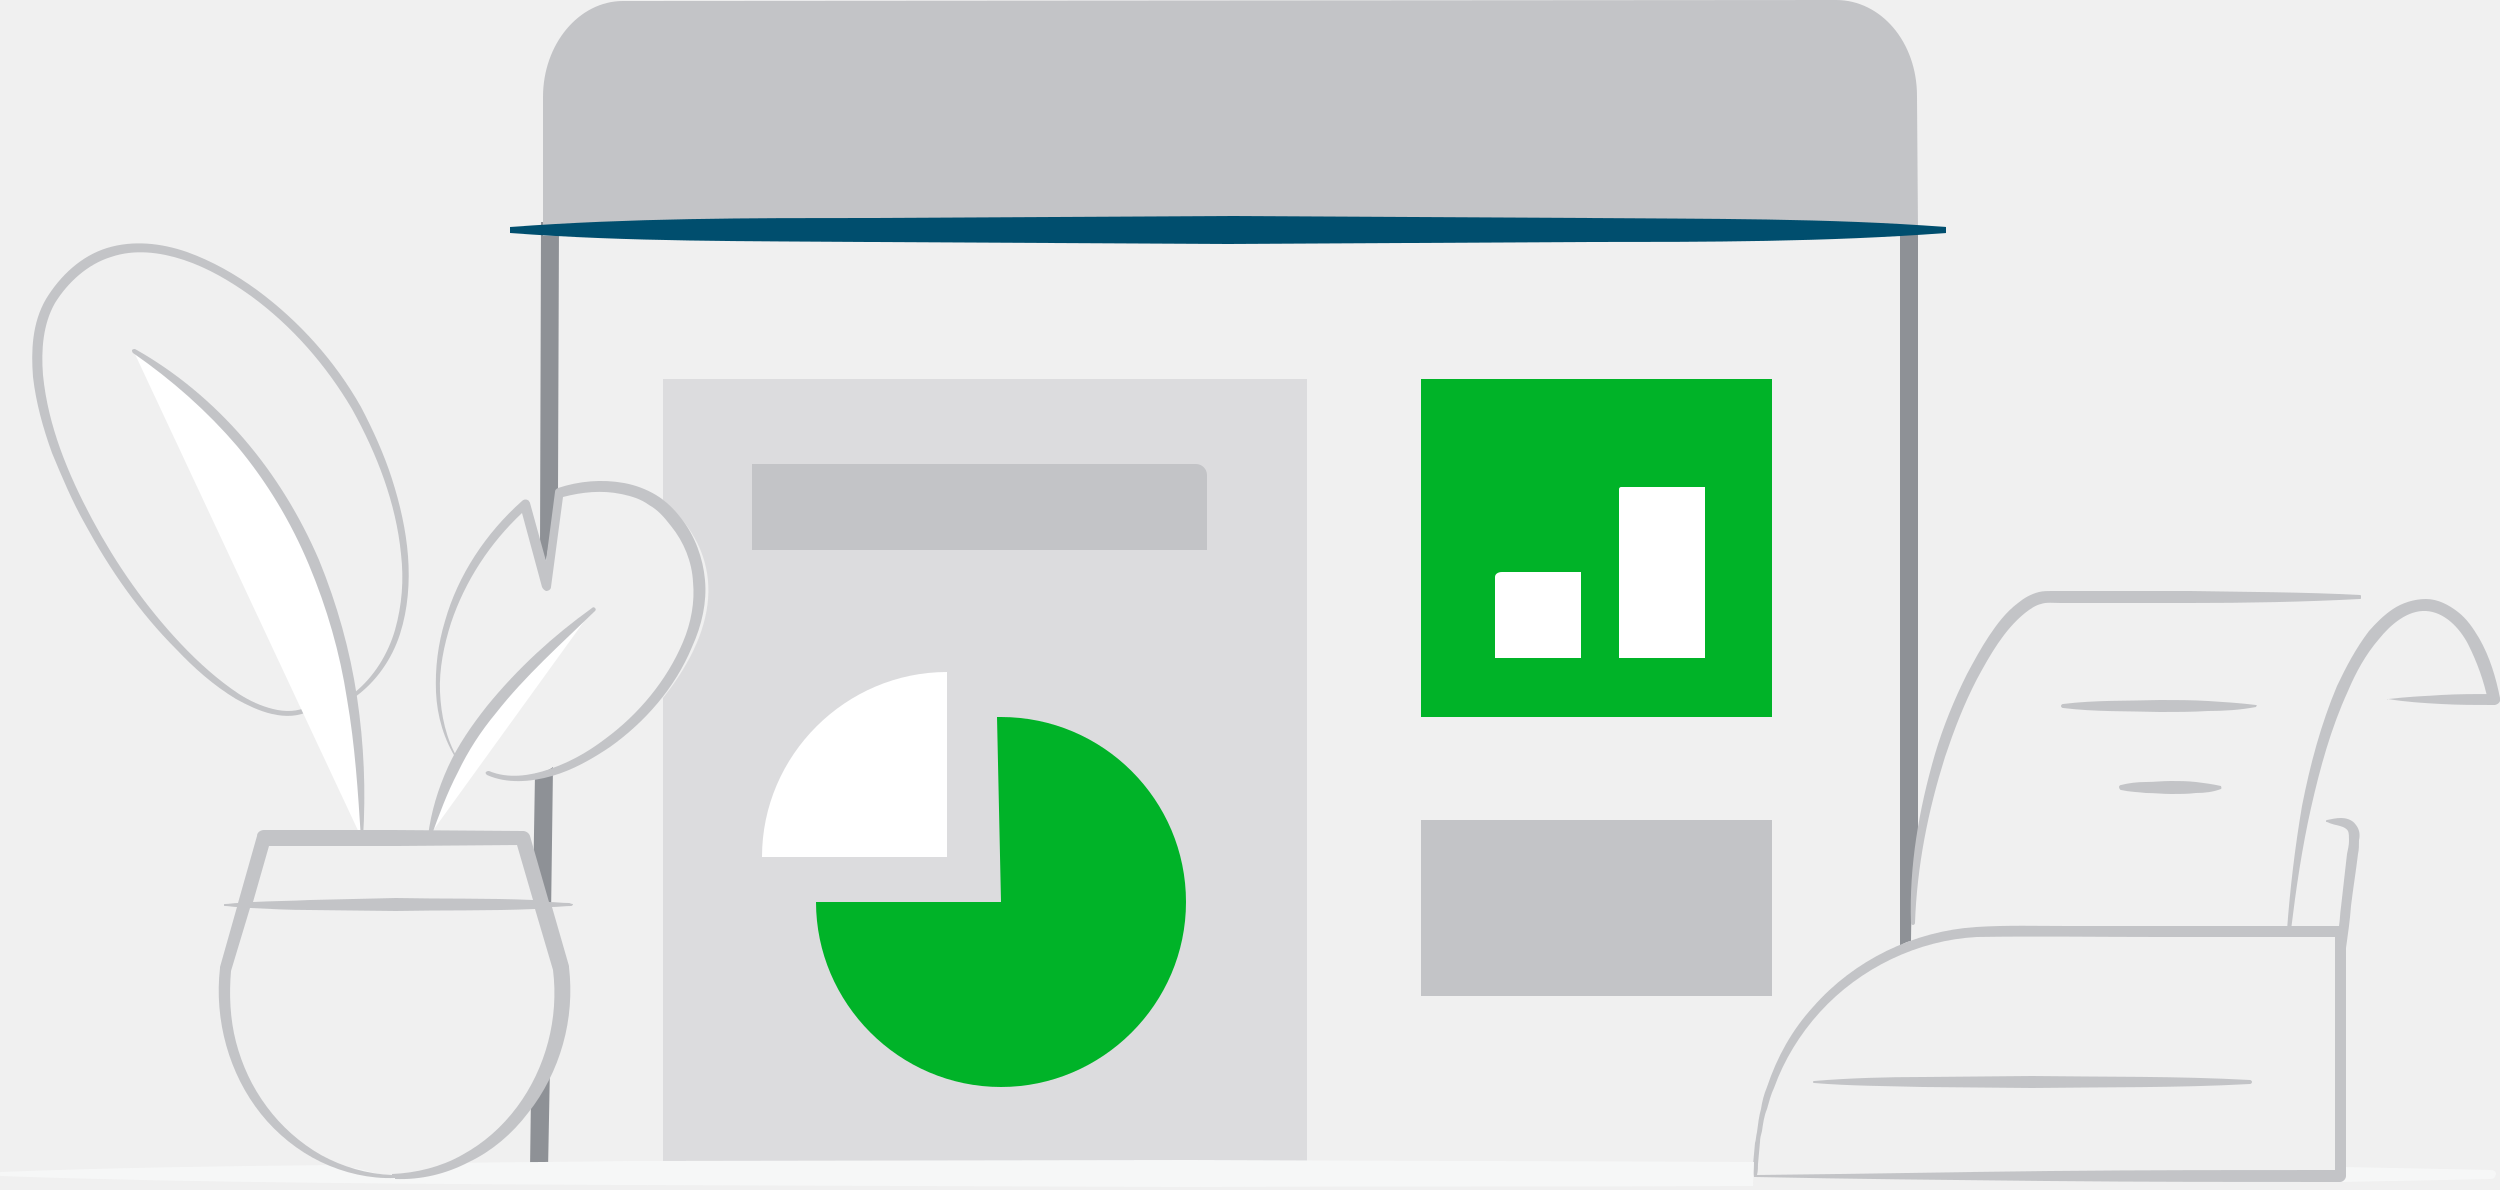
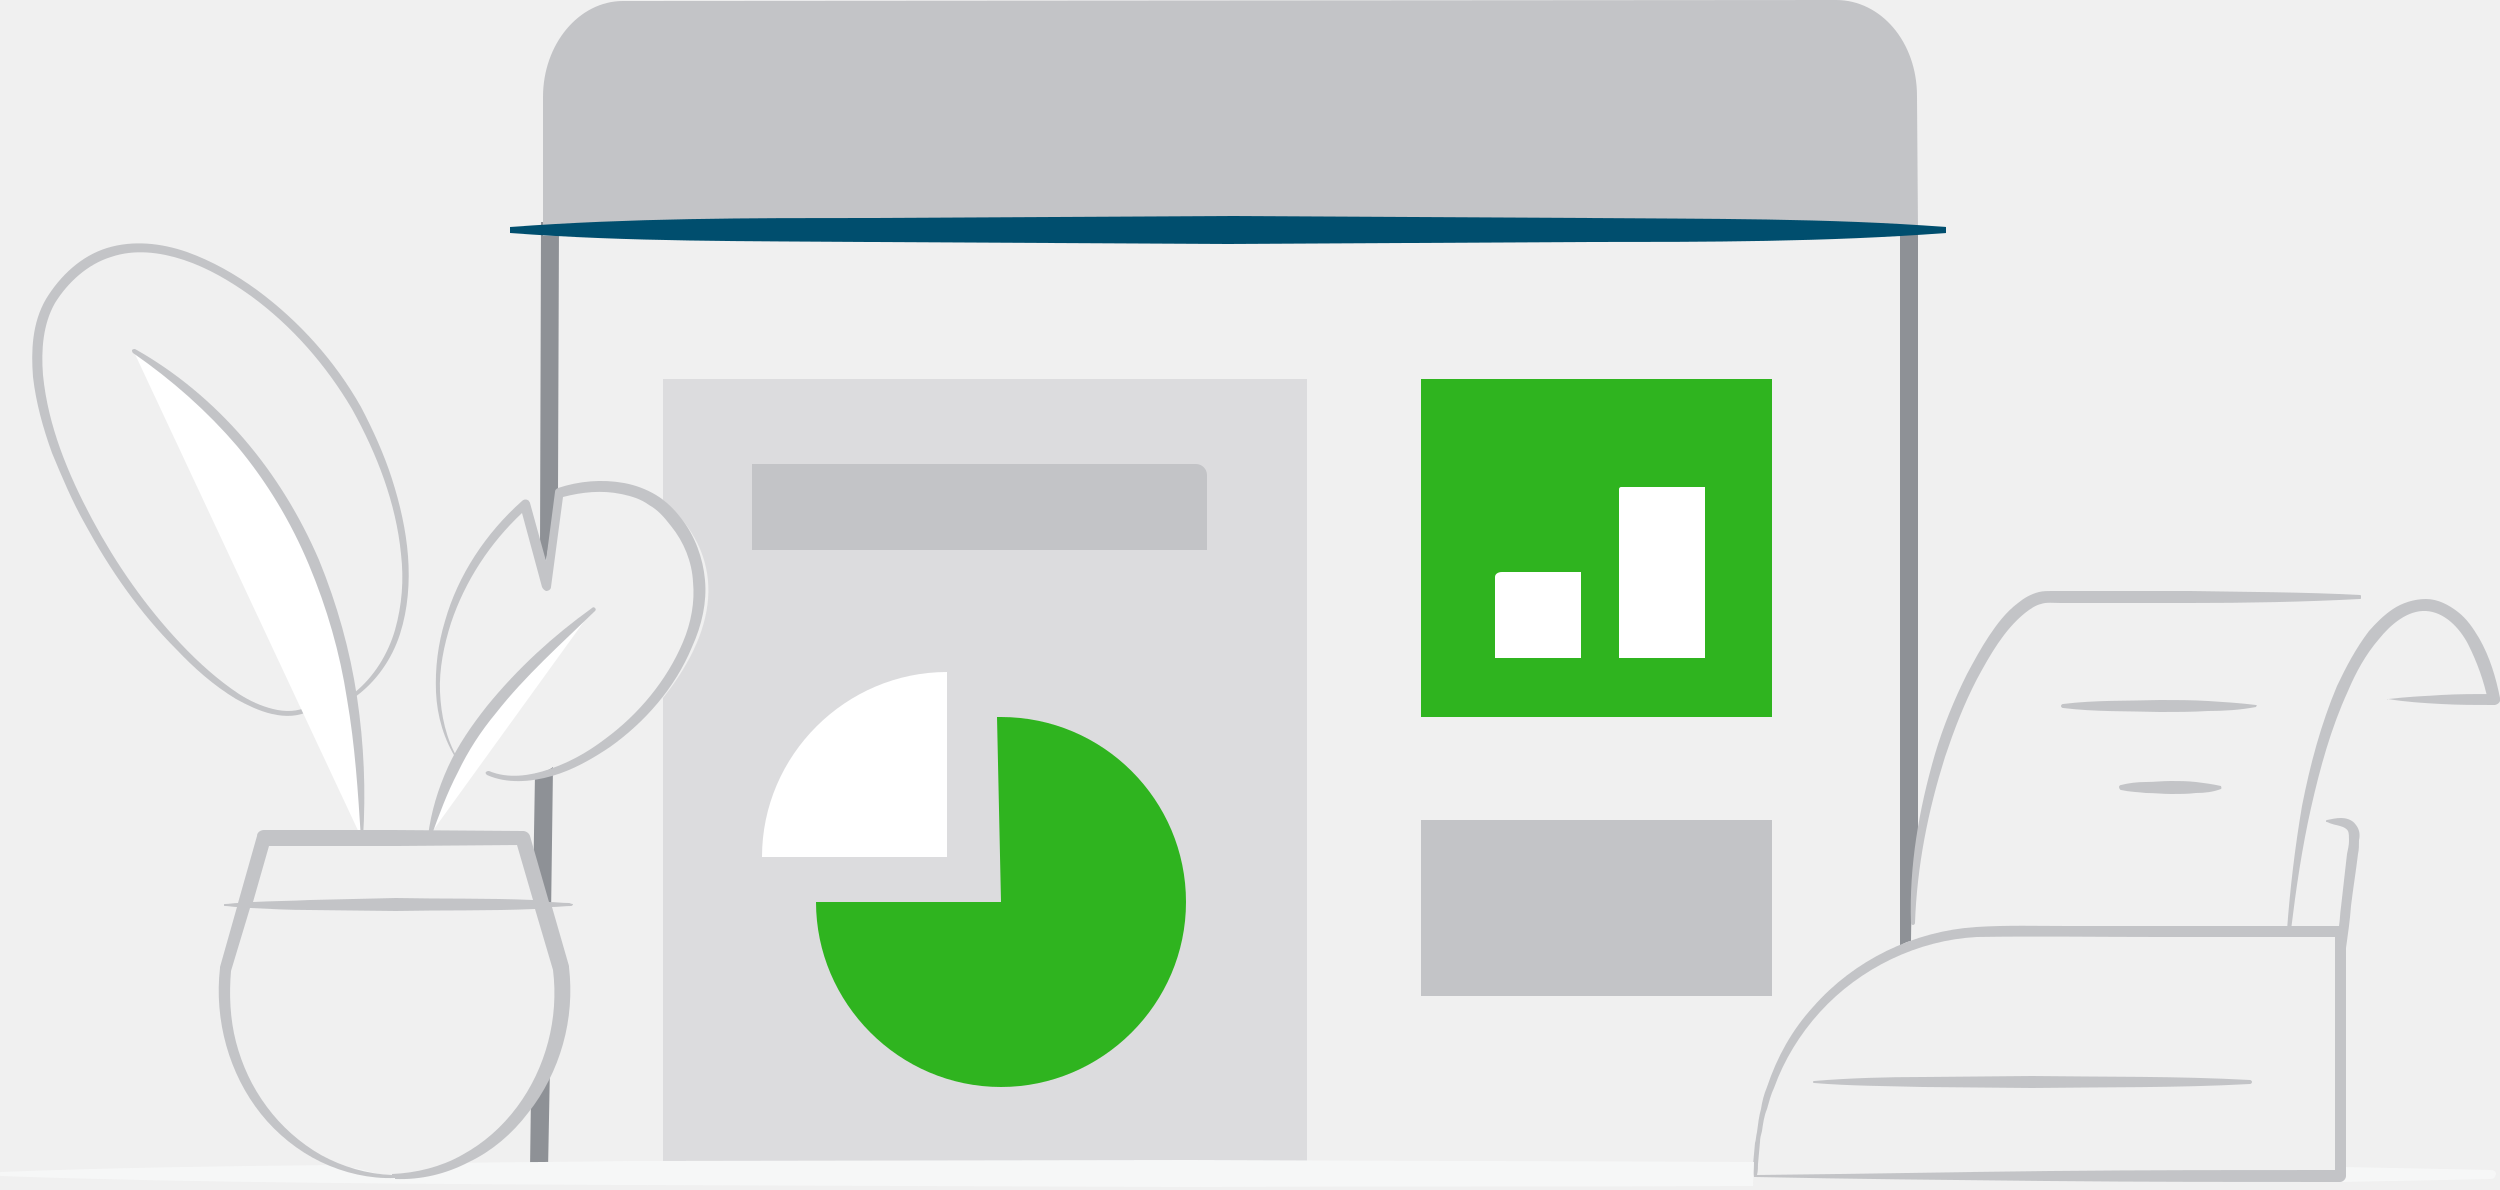
<svg xmlns="http://www.w3.org/2000/svg" viewBox="0 0 250 119">
  <path d="m249.1 117c-4.8-.1-9.8-.2-15.1-.3v1.5c5.3-.1 10.4-.2 15.1-.3.3 0 .4-.2.5-.5 0-.2-.2-.4-.5-.4z" fill="#f6f7f7" />
  <path d="m191.8 84v-61.1c-.6.1-1.2.1-1.8.1v71.6c.5-.4 1.1-.5 1.1-.5 0-3.4.4-8.5.7-10.1zm-138.7 25.3-.1 7.7c.6 0 1.2.1 1.8.1l.2-10.5c-.5 1-1.1 2-1.9 2.7zm2-17.6.2-15c-.5.4-1.1.6-1.8.7l-.2 11.8c.9.5 1.5 1.5 1.8 2.5zm.7-42.4.1-27.1h-1.8l-.1 32.8.6 1.1z" fill="#8e9196" />
  <path d="m66.3 37.9v12.1c6.3 5.5 5.8 12.5 0 19.8v47.3h64.4v-79.2z" fill="#dcdcde" />
-   <path d="m142.1 37.9h35.1v33.8h-35.1z" fill="#00b328" />
+   <path d="m142.1 37.9h35.1v33.8h-35.1z" fill="#2fb41f" />
  <path d="m142.1 82h35.1v17.6h-35.1zm-87.8-58.4v-13.9c0-5.3 3.6-9.6 8-9.6l121.3-.1c4.5 0 8.1 4.2 8.1 9.6l.1 13.4z" fill="#c3c4c7" />
  <path d="m194.6 23.3c-12 .9-24 .9-35.9.9l-35.9.2-35.9-.2c-12-.1-24 0-35.9-.9v-.6c12-.9 24-.9 35.9-.9l35.9-.2 35.9.2c12 .1 24 0 35.9.9z" fill="#004e6e" />
-   <path d="m100.1 90.2h-18.5c0 10.1 8.3 18.5 18.5 18.5 10.1 0 18.5-8.3 18.5-18.5s-8.3-18.5-18.5-18.5h-.4z" fill="#00b328" />
+   <path d="m100.1 90.2h-18.5c0 10.1 8.3 18.5 18.5 18.5 10.1 0 18.5-8.3 18.5-18.5s-8.3-18.5-18.5-18.5h-.4z" fill="#2fb41f" />
  <path d="m94.7 85.7v-18.5c-10.1 0-18.5 8.3-18.5 18.5zm63.4-19.9h-8.6v-8.1c0-.3.3-.5.7-.5h7.9zm12.4 0h-8.6v-16.9c0-.1.1-.2.2-.2h8.4z" fill="#fff" />
  <g fill="#c3c4c7">
    <path d="m238.8 69.9c1.8-.2 3.5-.3 5.3-.4s3.5-.1 5.3-.1l-.6.7c-.4-2-1.1-3.9-2-5.7-.9-1.7-2.4-3.2-4.2-3.3s-3.5 1.3-4.7 2.8c-1.3 1.5-2.3 3.3-3.1 5.2-1.7 3.7-2.8 7.7-3.7 11.7s-1.5 8.1-2 12.2c0 .1-.1.2-.2.2s-.2-.1-.2-.2c.3-4.1.8-8.3 1.5-12.4.8-4.1 1.9-8.2 3.5-12 .9-1.9 1.9-3.8 3.2-5.5.7-.8 1.5-1.6 2.4-2.2s2.1-1 3.3-1 2.3.6 3.2 1.3 1.5 1.6 2.1 2.6c1.1 1.9 1.7 4 2.1 6 .1.3-.1.6-.5.7h-.1c-1.8 0-3.5 0-5.3-.1s-3.5-.2-5.3-.5c-.1.1-.1 0-.1 0zm-2.8-10c-5.7.3-11.4.4-17.1.4h-12.8c-.7 0-1.5-.1-2 .1-.5.1-1.1.5-1.6.9-2.1 1.7-3.5 4.2-4.8 6.6-1.3 2.5-2.3 5.1-3.2 7.8-1.7 5.4-2.8 10.9-3 16.6 0 .1-.1.2-.2.2s-.2-.1-.2-.2c-.2-5.7.8-11.4 2.4-16.9.8-2.7 1.9-5.4 3.2-8 .7-1.3 1.4-2.6 2.2-3.8s1.7-2.4 2.9-3.3c.6-.5 1.3-.9 2.1-1.1.4-.1.9-.1 1.2-.1h13.9c5.7.1 11.4.1 17 .4.1 0 .1.1.1.1 0 .3 0 .3-.1.3z" />
    <path d="m225.6 70.7c-1.6.3-3.2.4-4.8.4-1.6.1-3.2.1-4.8.1-3.2-.1-6.4 0-9.7-.4-.1 0-.2-.1-.2-.2s.1-.2.2-.2c3.2-.4 6.4-.3 9.7-.4 1.6 0 3.2 0 4.8.1s3.2.2 4.8.4c.1 0 .1 0 0 .2.1 0 .1 0 0 0zm-3.5 8.2c-.8.3-1.6.4-2.5.4-.8.1-1.6.1-2.5.1-.8 0-1.6-.1-2.5-.1-.8-.1-1.6-.1-2.5-.3-.1 0-.2-.2-.2-.3s.1-.2.2-.2c.8-.2 1.6-.3 2.5-.3.8 0 1.6-.1 2.5-.1.8 0 1.6 0 2.5.1.8.1 1.6.2 2.5.4 0 .1.1.2 0 .3zm13.5 3.6c-.4-.6-1.1-.7-1.5-.7-.5 0-.9.1-1.4.2 0 0-.1 0-.1.1s0 .1.1.1c.4.2.9.3 1.3.4s.7.3.8.5.1.6.1 1-.1.8-.2 1.3c-.2 1.7-.4 3.5-.6 5.3-.1.6-.1 1.3-.2 1.9h-27.1c-3.1 0-6-.1-9.2.1-6.2.4-12.2 3.3-16.3 8-2.1 2.3-3.6 5-4.6 8-.3.7-.5 1.5-.6 2.2-.2.7-.3 1.5-.4 2.3-.1.4-.1.8-.2 1.1l-.1 1.1-.1 1.1c0 .4 0 .8.1 1.2h.1c9.6.2 19.3.3 29.1.4s19.6.1 29.4.1c.3 0 .6-.3.6-.6v-22.8c.2-1.4.4-2.8.5-4.2.2-1.7.5-3.5.7-5.2.1-.4.1-.9.1-1.4.1-.4.1-1-.3-1.5zm-59.9 35c.1-.4.1-.8.1-1.1l.1-1.1.1-1.1c0-.4.1-.7.2-1.1.1-.7.2-1.5.5-2.2.2-.7.4-1.5.7-2.1 1-2.8 2.6-5.4 4.6-7.6 4-4.4 9.8-7.2 15.7-7.5 6-.1 12.1 0 18.2 0h17.6v23.3c-9.5 0-19 0-28.5.1-9.6.1-19.4.3-29.3.4z" />
    <path d="m181.4 108.1c3.6-.3 7.3-.4 10.9-.4l10.9-.1c7.3.1 14.5 0 21.8.4.1 0 .2.1.2.2s-.1.2-.2.2c-7.3.4-14.5.3-21.8.4l-10.9-.1c-3.6-.1-7.3-.1-10.9-.4-.1 0-.1-.1-.1-.1s0-.1.1-.1zm-146-38.8c2-1.6 3.4-3.9 4.1-6.3.7-2.5.9-5 .6-7.6-.5-5.1-2.4-10-4.9-14.5-2.6-4.4-6-8.3-10.1-11.3-2.1-1.5-4.3-2.8-6.7-3.6s-5-1.1-7.3-.3c-2.3.7-4.3 2.5-5.6 4.6-1.2 2.1-1.4 4.7-1.2 7.2.5 5.1 2.5 9.9 4.9 14.4s5.4 8.8 8.9 12.5c1.8 1.9 3.7 3.6 5.8 5 1.1.7 2.2 1.2 3.4 1.5s2.5.3 3.6-.3c.1-.1.2 0 .3.1s0 .2-.1.3c-1.2.7-2.6.7-3.9.4s-2.5-.9-3.6-1.5c-2.3-1.4-4.2-3.1-6-5-3.6-3.6-6.6-7.9-9.1-12.5-1.3-2.3-2.3-4.7-3.3-7.1-.9-2.5-1.6-5-1.9-7.6-.2-2.6-.1-5.4 1.3-7.8 1.4-2.3 3.5-4.3 6.1-5.1s5.4-.5 8 .4c2.5.9 4.8 2.2 7 3.8 4.2 3.1 7.8 7.1 10.4 11.7 1.2 2.3 2.3 4.7 3.1 7.2s1.4 5.1 1.6 7.7 0 5.3-.8 7.8-2.4 4.8-4.5 6.3h-.1c-.1-.3 0-.4 0-.4zm35.1-11.3c-.2-2.2-1-4.4-2.4-6.2-.7-.9-1.5-1.7-2.5-2.3s-2.1-1-3.2-1.2c-2.2-.4-4.5-.2-6.6.5-.2.1-.3.2-.3.4l-.9 6.9-1.6-5.8c0-.1-.1-.1-.1-.2-.2-.2-.5-.2-.7 0-3.6 3.2-6.4 7.4-7.7 12-.7 2.3-1 4.7-.9 7.1s.8 4.8 2.1 6.8c0 0 .1.1.1 0 .1 0 .1-.1 0-.1-1.2-2-1.7-4.4-1.8-6.7s.4-4.7 1.1-6.9c1.4-4.2 3.9-8 7.1-11l2 7.4c.1.2.2.3.4.4.3 0 .5-.2.5-.4l1.2-9c1.9-.5 3.9-.7 5.8-.3 1 .2 2 .5 2.8 1.1.9.5 1.5 1.2 2.2 2.1 1.3 1.6 2.1 3.6 2.2 5.6.2 2-.2 4.1-1 6-1.6 3.8-4.4 7.2-7.8 9.7-1.7 1.3-3.5 2.3-5.5 3s-4.2 1-6.1.2c-.1 0-.2 0-.3.1s0 .2.1.3c2 .9 4.4.7 6.5.1s4-1.7 5.8-2.9c3.5-2.5 6.5-5.9 8.2-10 1-2.2 1.5-4.5 1.3-6.7z" />
  </g>
  <path d="m42.9 83.6c2.2-10.1 8.9-16.4 16.4-22.7" fill="#fff" />
  <path d="m42.8 83.6c.3-2.4 1-4.7 2-6.9s2.4-4.2 3.9-6.1c3.1-3.8 6.6-7 10.5-9.8.1-.1.2-.1.3 0s.1.2 0 .3c-3.4 3.3-7 6.5-9.9 10.2-1.5 1.8-2.8 3.8-3.8 5.9-1.1 2.1-1.9 4.3-2.7 6.5 0 .1-.1.1-.1.1z" fill="#c3c4c7" />
  <path d="m36.2 83.9c.3-26.4-10.2-41-22.8-48.7" fill="#fff" />
  <path d="m36.1 83.9c-.3-4.7-.6-9.4-1.4-14-.7-4.6-2-9.1-3.8-13.4s-4.2-8.3-7.2-11.9c-3-3.5-6.5-6.6-10.4-9.3-.1-.1-.1-.2-.1-.3.1-.1.2-.1.3-.1 4.1 2.3 7.8 5.4 10.9 9s5.6 7.7 7.5 12.1c1.8 4.4 3.1 9 3.8 13.7s.9 9.4.6 14.1c0 .1-.1.2-.2.1 0 .1 0 .1 0 0z" fill="#c3c4c7" />
  <path d="m75.2 55v-8.6h44.4c.6 0 1.1.5 1.1 1.1v7.5z" fill="#c3c4c7" />
  <path d="m175.4 116.2c-20.2-.1-36.1-.1-56.4-.2l-56 .1c-5.6.1-11.8.1-18.3.2 0 .1-.1.2-.3.3-1.4.3-2.5 1.1-3.9 1-.5 0-1-.1-1.5-.1-1.6 0-3-.8-4.6-.8-.2 0-.3-.1-.4-.2-11.9.1-23.9.3-33.9.7-.1 0-.2.1-.2.2s.1.2.2.2c18.7.7 44.2.8 62.8.9l56 .2c20.2-.1 36.2 0 56.4-.1 0-.8.1-1.6.1-2.4z" fill="#f6f7f7" />
  <path d="m56.9 90.3c-.7 0-1.4-.1-2-.1l-1.9-6.6c-.1-.3-.4-.5-.7-.5l-13-.1h-12.9c-.3 0-.7.2-.7.6l-1.9 6.7c-.4 0-.9.1-1.3.1-.1 0-.1 0-.1.1s0 .1.1.1c.4 0 .8.1 1.2.1l-1.7 6v.1c-.6 5.2.9 10.6 4.1 14.6 1.6 2 3.7 3.7 6 4.8s4.9 1.7 7.4 1.6v.1c2.6.1 5.1-.5 7.4-1.7 2.3-1.1 4.3-2.8 5.9-4.9 1.6-2 2.8-4.4 3.5-6.9s.9-5.1.6-7.7v-.1l-1.7-5.9c.6 0 1.3-.1 1.9-.1.1 0 .2-.1.2-.2-.2 0-.3-.1-.4-.1zm-30-5.7h12.4l12.4-.1 1.6 5.5c-4.6-.2-9.1-.1-13.7-.2l-8.6.2c-1.9.1-3.8.1-5.7.2zm28.4 12.4c.6 4.8-.7 9.8-3.6 13.7-1.5 2-3.3 3.6-5.5 4.8-2.1 1.2-4.6 1.8-7 1.9v.1c-2.5-.1-4.9-.8-7.1-2-2.1-1.2-4-2.9-5.4-4.8-1.5-2-2.5-4.2-3.1-6.5s-.7-4.8-.5-7.1l1.9-6.3c2 .1 3.9.2 5.9.2l8.7.1c4.6-.1 9.3 0 13.9-.2z" fill="#c3c4c7" />
</svg>
